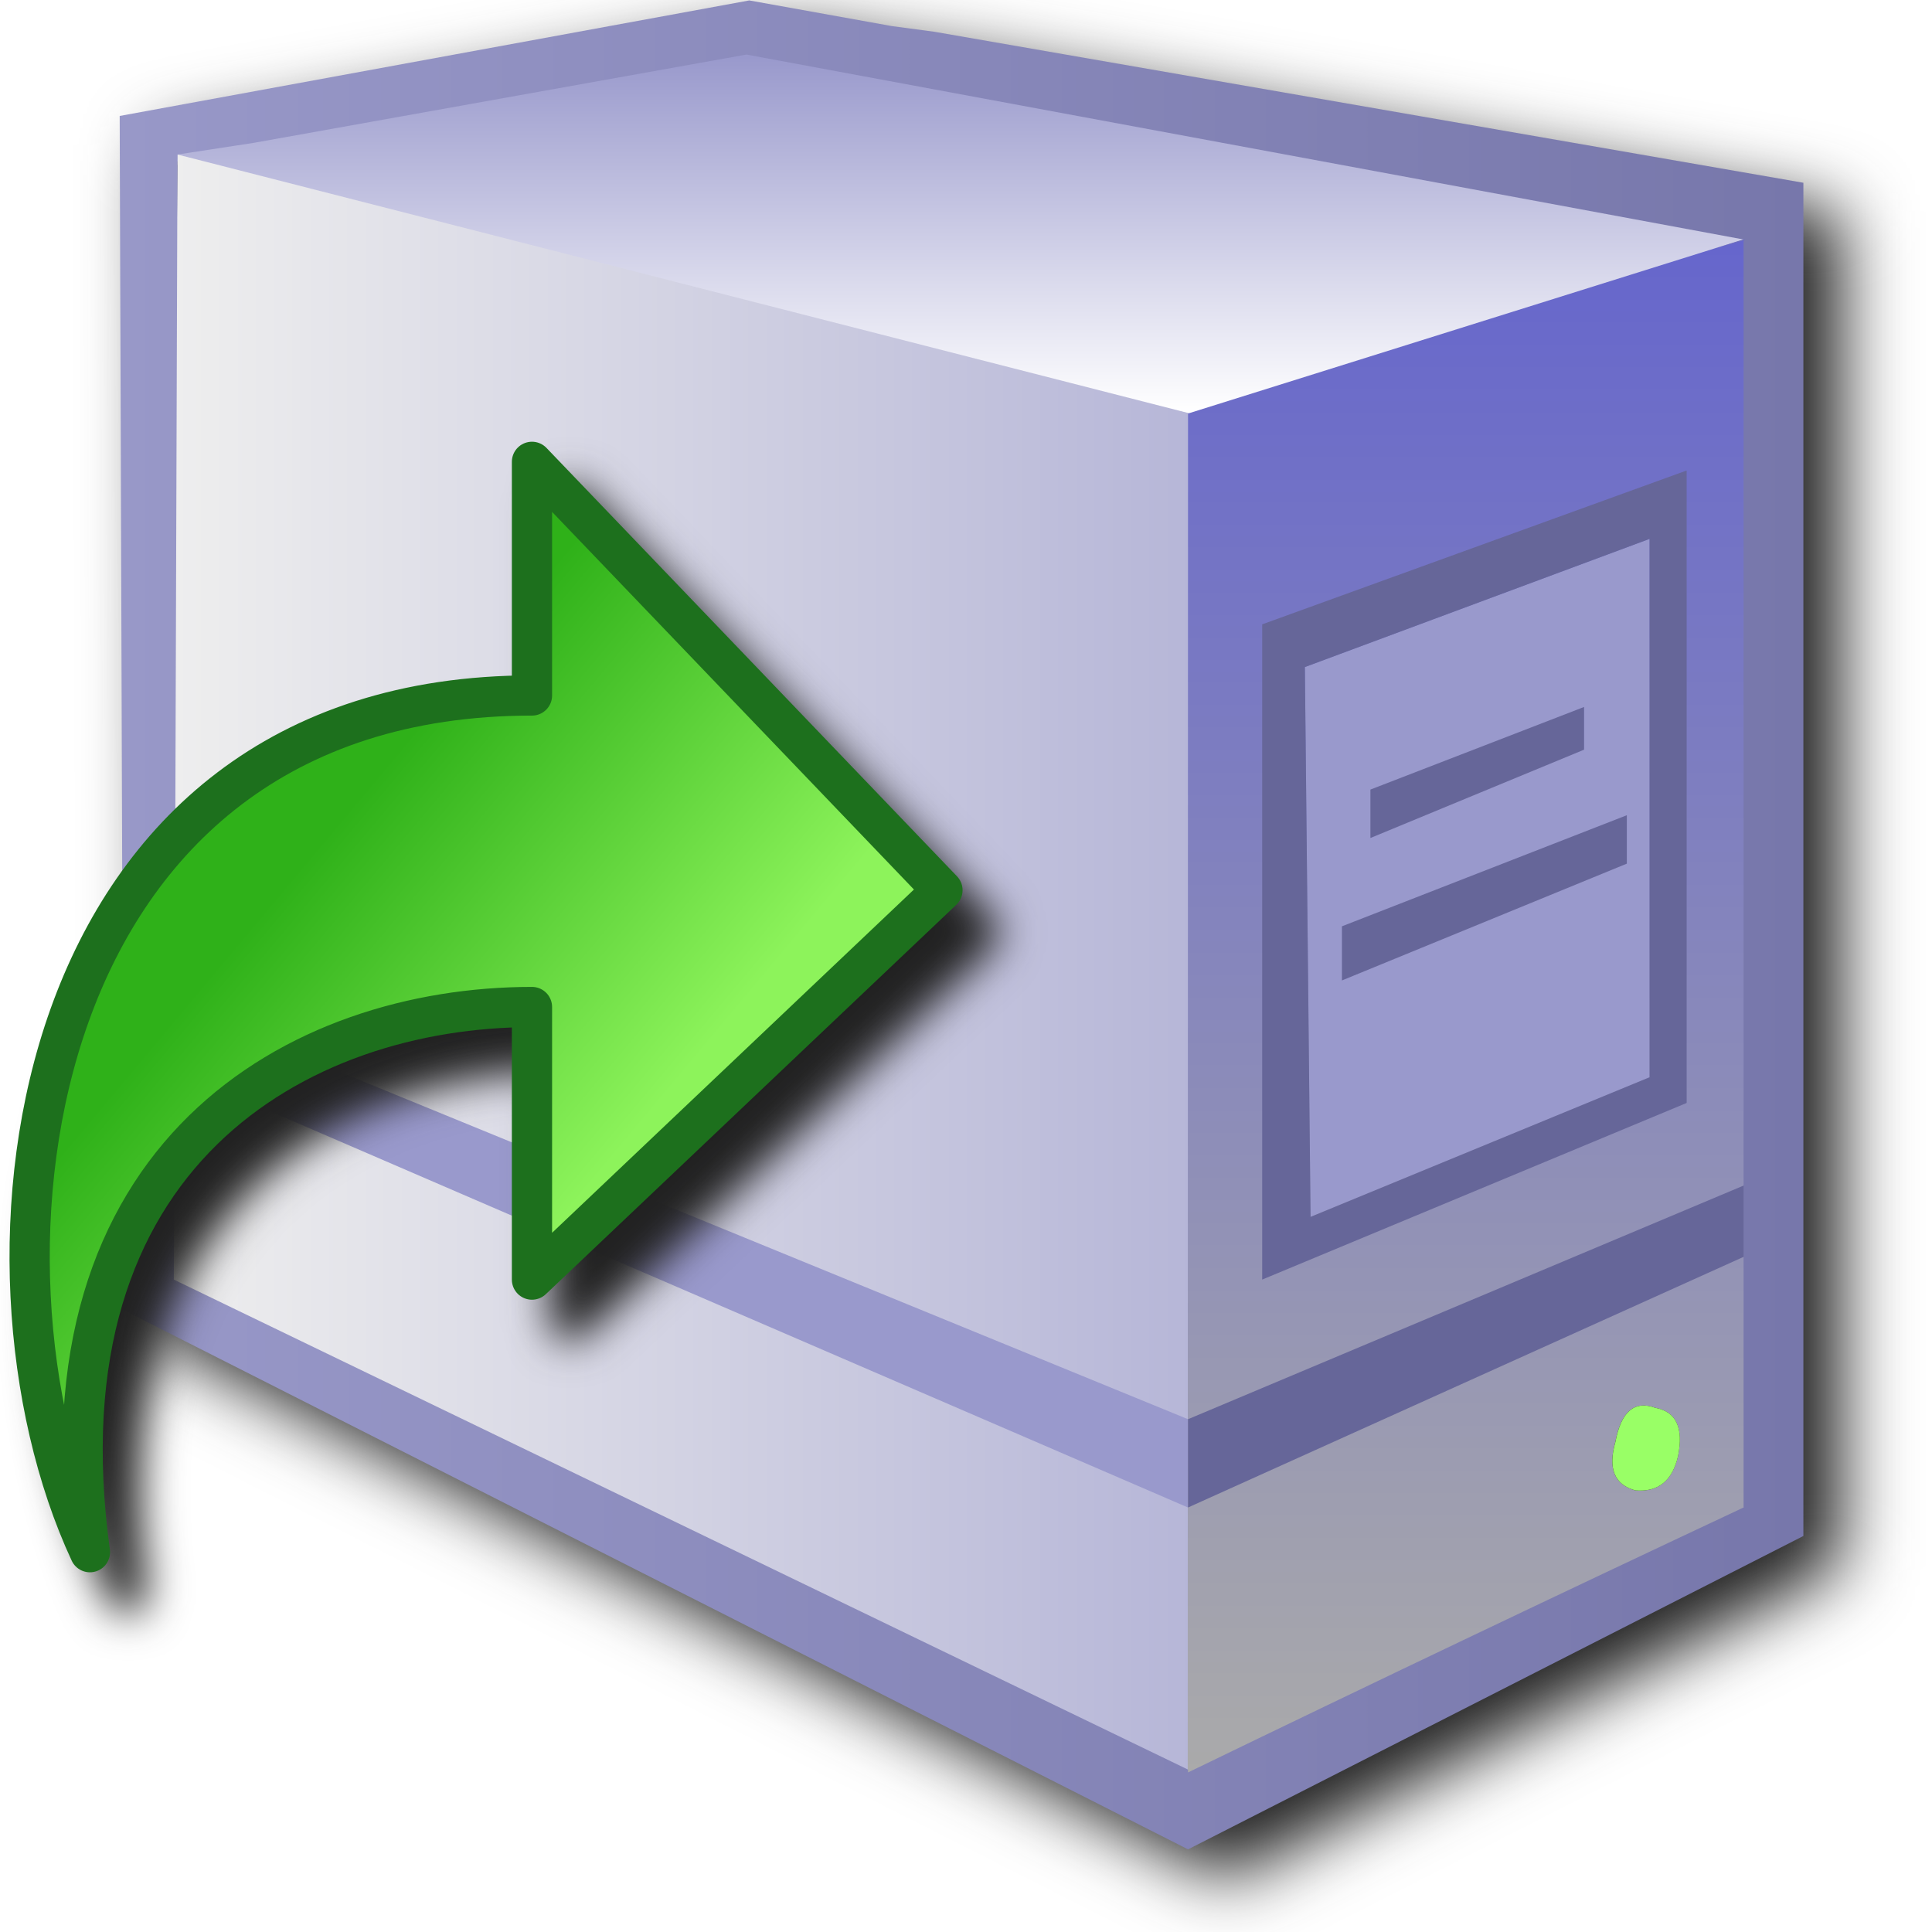
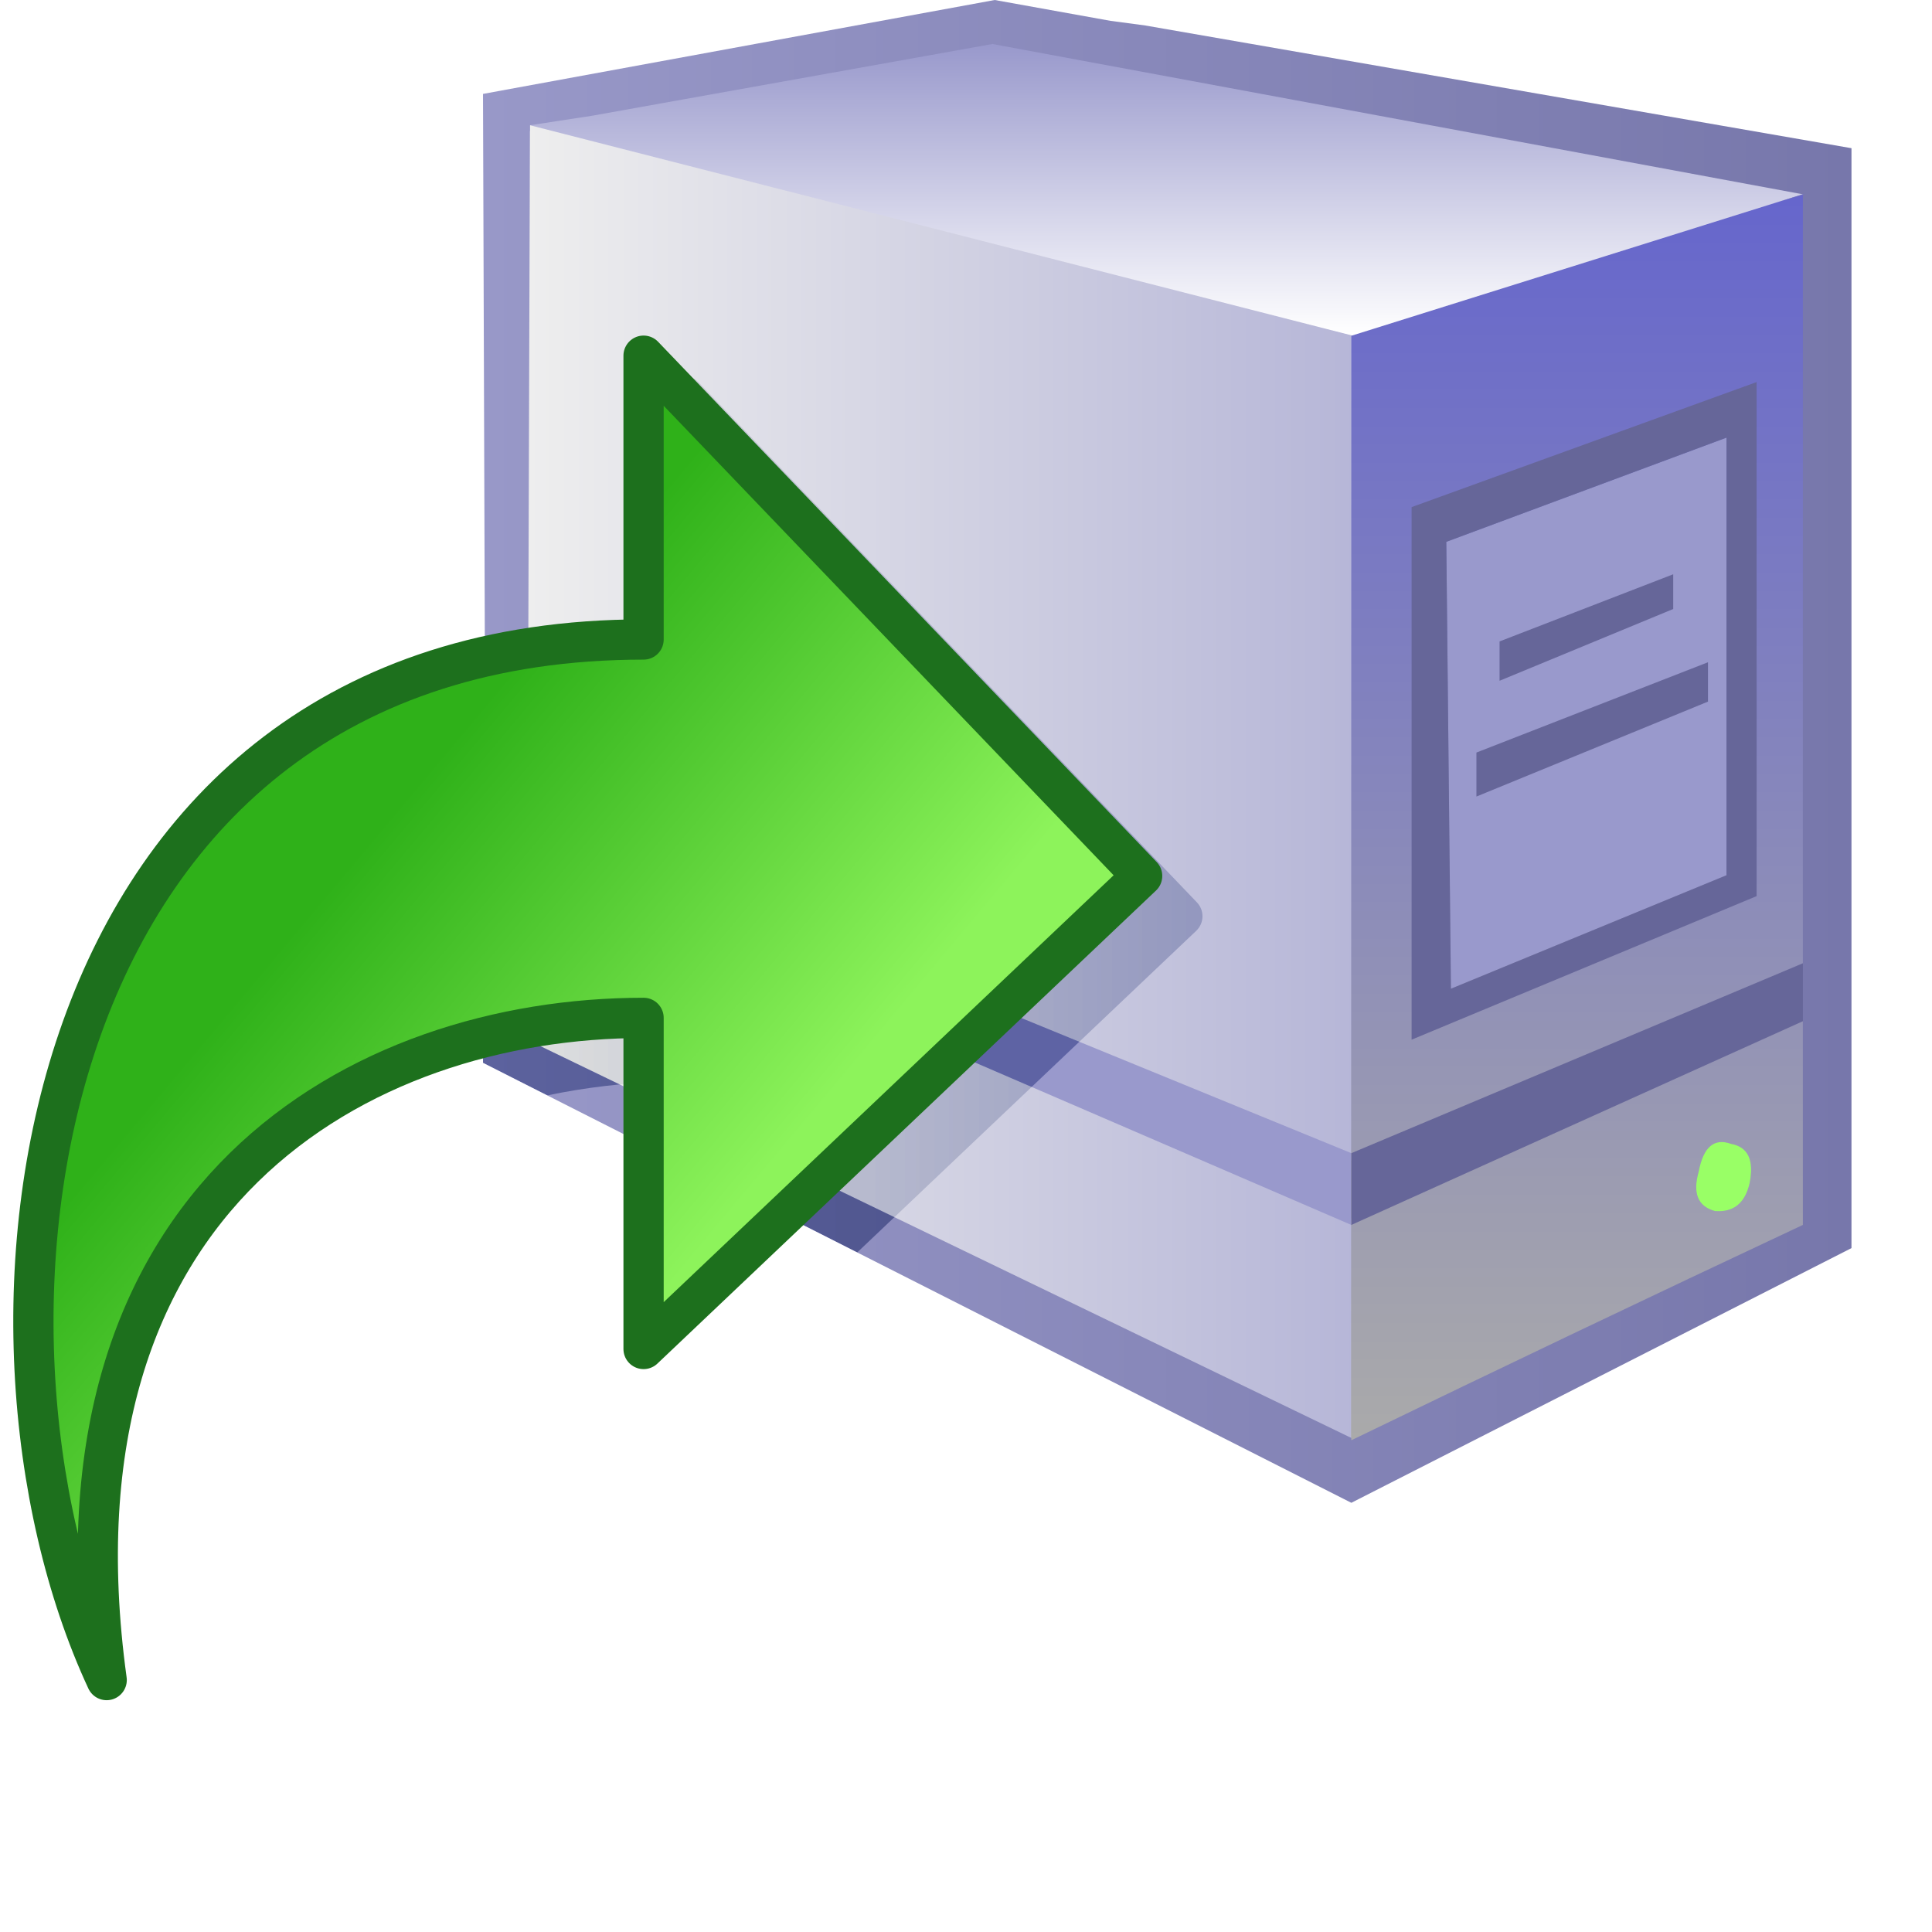
- <svg xmlns="http://www.w3.org/2000/svg" xmlns:xlink="http://www.w3.org/1999/xlink" id="svg8" version="1.1" viewBox="0 0 256 256" height="256" width="256">
+ <svg xmlns="http://www.w3.org/2000/svg" xmlns:xlink="http://www.w3.org/1999/xlink" id="svg8" version="1.1" viewBox="0 0 48 48" height="48" width="48">
  <defs id="defs2">
    <linearGradient x2="819.2" x1="-819.2" spreadMethod="pad" id="gradient3-2-4" gradientUnits="userSpaceOnUse" gradientTransform="matrix(0,0.00550385,0.02404313,0,36.60392,5.938367)">
      <stop id="stop68-6-9" stop-color="#9999cc" offset="0.0" />
      <stop id="stop70-1-5" stop-color="#ffffff" offset="1.0" />
    </linearGradient>
    <linearGradient x2="819.2" x1="-819.2" spreadMethod="pad" id="gradient4-6-0" gradientUnits="userSpaceOnUse" gradientTransform="matrix(-0.02404313,0,0,0.02636056,36.24182,23.39137)">
      <stop id="stop73-0-4" stop-color="#9999cc" offset="0.0" />
      <stop id="stop75-6-8" stop-color="#eeeeee" offset="1.0" />
    </linearGradient>
    <linearGradient x2="819.2" x1="-819.2" spreadMethod="pad" id="gradient12-0-7" gradientUnits="userSpaceOnUse" gradientTransform="matrix(-0.01636673,-0.00173806,-5.7935282e-4,0.00608321,29.43443,31.93682)">
      <stop id="stop117-9-1" stop-color="#9999cc" offset="0.0" />
      <stop id="stop119-3-7" stop-color="#9999cc" offset="1.0" />
    </linearGradient>
    <linearGradient x2="819.2" x1="-819.2" spreadMethod="pad" id="gradient14-1-2" gradientUnits="userSpaceOnUse" gradientTransform="matrix(0,0.02375346,0.0086903,0,49.27726,25.63636)">
      <stop id="stop127-2-7" stop-color="#6666cc" offset="0.0" />
      <stop id="stop129-7-2" stop-color="#aaaaaa" offset="1.0" />
    </linearGradient>
    <linearGradient x2="819.2" x1="-819.2" spreadMethod="pad" id="gradient5-6-2" gradientUnits="userSpaceOnUse" gradientTransform="matrix(-0.02607086,0,0,0.02867795,36.5315,23.46379)">
      <stop style="stop-color:#7777ab;stop-opacity:1" id="stop78-2-6" stop-color="#333366" offset="0.0" />
      <stop style="stop-color:#9898c8;stop-opacity:1" id="stop80-9-1" stop-color="#666699" offset="1.0" />
    </linearGradient>
-     <filter style="color-interpolation-filters:sRGB" id="filter868" x="-0.05" y="-0.046" width="1.101" height="1.092">
-       <feGaussianBlur stdDeviation="4.681" id="feGaussianBlur870" />
-     </filter>
-     <linearGradient gradientTransform="matrix(0,39.00345,31.62553,0,-172.4896,198.4907)" gradientUnits="userSpaceOnUse" y2="8.914" x2="-1.633" y1="7.786" x1="-2.798" id="linearGradient1618-5" xlink:href="#linearGradient1616" />
+     <linearGradient gradientTransform="matrix(0,8.882827,7.202545,0,-29.6421,40.10486)" gradientUnits="userSpaceOnUse" y2="8.914" x2="-1.633" y1="7.786" x1="-2.798" id="linearGradient1618-5" xlink:href="#linearGradient1616" />
    <linearGradient id="linearGradient1616">
      <stop style="stop-color:#2fb119;stop-opacity:1" offset="0" id="stop1612" />
      <stop style="stop-color:#8df35b;stop-opacity:1" offset="1" id="stop1614" />
    </linearGradient>
-     <filter style="color-interpolation-filters:sRGB" id="filter1400" x="-0.052" y="-0.044" width="1.105" height="1.088">
-       <feGaussianBlur stdDeviation="2.761" id="feGaussianBlur1402" />
-     </filter>
+     <linearGradient x2="819.2" x1="-819.2" spreadMethod="pad" id="gradient3-2-4-75" gradientUnits="userSpaceOnUse" gradientTransform="matrix(0,0.00550385,0.02404313,0,36.60392,5.938367)">
+       <stop id="stop68-6-9-3" stop-color="#9999cc" offset="0.0" />
+       <stop id="stop70-1-5-5" stop-color="#ffffff" offset="1.0" />
+     </linearGradient>
+     <linearGradient x2="819.2" x1="-819.2" spreadMethod="pad" id="gradient4-6-0-6" gradientUnits="userSpaceOnUse" gradientTransform="matrix(-0.02404313,0,0,0.02636056,36.24182,23.39137)">
+       <stop id="stop73-0-4-2" stop-color="#9999cc" offset="0.0" />
+       <stop id="stop75-6-8-9" stop-color="#eeeeee" offset="1.0" />
+     </linearGradient>
+     <linearGradient x2="819.2" x1="-819.2" spreadMethod="pad" id="gradient12-0-7-1" gradientUnits="userSpaceOnUse" gradientTransform="matrix(-0.01636673,-0.00173806,-5.7935282e-4,0.00608321,29.43443,31.93682)">
+       <stop id="stop117-9-1-2" stop-color="#9999cc" offset="0.0" />
+       <stop id="stop119-3-7-7" stop-color="#9999cc" offset="1.0" />
+     </linearGradient>
+     <linearGradient x2="819.2" x1="-819.2" spreadMethod="pad" id="gradient14-1-2-0" gradientUnits="userSpaceOnUse" gradientTransform="matrix(0,0.02375346,0.0086903,0,49.27726,25.63636)">
+       <stop id="stop127-2-7-9" stop-color="#6666cc" offset="0.0" />
+       <stop id="stop129-7-2-3" stop-color="#aaaaaa" offset="1.0" />
+     </linearGradient>
+     <linearGradient x2="819.2" x1="-819.2" spreadMethod="pad" id="gradient5-6-2-6" gradientUnits="userSpaceOnUse" gradientTransform="matrix(-0.02607086,0,0,0.02867795,36.5315,23.46379)">
+       <stop style="stop-color:#7777ab;stop-opacity:1" id="stop78-2-6-0" stop-color="#333366" offset="0.0" />
+       <stop style="stop-color:#9898c8;stop-opacity:1" id="stop80-9-1-6" stop-color="#666699" offset="1.0" />
+     </linearGradient>
  </defs>
  <g transform="translate(-12.56771)" id="layer1">
-     <g id="g1031" transform="translate(12.01906)">
-       <path style="fill:#8b8bbc;fill-opacity:1;stroke:none;stroke-width:1px;stroke-linecap:butt;stroke-linejoin:miter;stroke-opacity:1" d="M 97.869,7.302 20.488,22.554 21.253,173.009 157.554,241.896 235.054,204.972 234.553,32.415 Z" id="path1038" />
-       <path d="M 104.835,4 21.402,19.312 21.778,131.976 v 6.037 l -0.377,39.258 141.567,71.725 81.54,-41.528 V 28.16 L 129.371,8.154 123.711,7.4 Z" style="mix-blend-mode:normal;fill:#212121;fill-opacity:1;fill-rule:evenodd;stroke:none;stroke-width:7.55;filter:url(#filter868)" id="path861" />
-       <g id="g876" transform="matrix(5.212689,0,0,5.212689,-62.65803,0.05613033)">
-         <path d="M 42.325,10.501 16.14,3.969 31.221,1.323 56.753,6.085 42.025,11.155" id="path14" style="fill:url(#gradient3-2-4);fill-rule:evenodd;stroke:none;stroke-width:1.448" />
-         <path d="M 42.49,10.529 42.418,36.332 16.462,25.745 16.637,3.917 m -0.406,22.806 26.168,11.421 0.087,6.977 -26.212,-12.564" id="path16" style="fill:url(#gradient4-6-0);fill-rule:evenodd;stroke:none;stroke-width:1.448" />
-         <path d="m 42.325,36.065 v 2.245 L 16.369,27.106 l 0.054,-1.647" id="path32" style="fill:url(#gradient12-0-7);fill-rule:evenodd;stroke:none;stroke-width:1.448" />
-         <path d="M 42.325,10.501 55.723,6.3 56.682,6 56.61,38.284 c -4.731,2.221 -9.61,4.534 -14.293,6.803 m 11.884,-9.312 c -0.531,-0.193 -0.869,0.097 -1.014,0.869 -0.193,0.676 -0.024,1.086 0.507,1.231 0.579,0.048 0.941,-0.241 1.086,-0.869 0.145,-0.724 -0.048,-1.135 -0.579,-1.231" id="path38" style="fill:url(#gradient14-1-2);fill-rule:evenodd;stroke:none;stroke-width:1.448" />
-         <path d="M 45.439,30.923 45.294,16.946 54.057,13.687 v 13.687 l -8.618,3.549" id="path42" style="fill:#9999cc;fill-rule:evenodd;stroke:none;stroke-width:1.448" />
-         <path d="M 42.325,38.31 V 36.065 L 56.521,30.095 v 1.81 l -14.195,6.404 m 3.114,-7.387 8.618,-3.549 V 13.687 l -8.763,3.259 0.145,13.977 m 1.521,-9.632 v -1.231 l 5.431,-2.1 v 1.086 l -5.431,2.245 m 6.518,-0.579 v 1.231 l -7.242,2.969 v -1.376 l 7.242,-2.824 m 1.521,7.314 -10.79,4.49 V 15.86 l 10.79,-3.911 v 16.077" id="path40" style="fill:#666699;fill-rule:evenodd;stroke:none;stroke-width:1.448" />
-         <path d="m 54.202,35.775 q 0.797,0.145 0.579,1.231 -0.217,0.941 -1.086,0.869 -0.797,-0.217 -0.507,-1.231 0.217,-1.159 1.014,-0.869" id="path44" style="fill:#99ff66;fill-rule:evenodd;stroke:none;stroke-width:1.448" />
-         <path d="m 34.793,0.652 1.086,0.145 22.088,3.838 V 39.034 L 42.325,47 15.168,33.24 15.24,25.709 V 24.55 L 15.168,2.937 31.172,4.804161e-8 34.793,0.652 M 18.572,3.621 16.637,3.917 16.544,32.516 42.325,44.972 v 0.072 c 4.683,-2.269 9.39,-4.514 14.122,-6.735 V 6.083 L 55.723,6.3 56.489,6.085 31.1,1.376 18.572,3.621" id="path18" style="fill:url(#gradient5-6-2);fill-rule:evenodd;stroke:none;stroke-width:1.448" />
+     <g id="g1552" transform="matrix(0.152397,0,0,0.152397,22.65243,-0.00853423)">
+       <path style="fill:#8b8bbc;fill-opacity:1;stroke:none;stroke-width:1px;stroke-linecap:butt;stroke-linejoin:miter;stroke-opacity:1" d="M 97.869,7.302 20.488,22.554 21.253,173.009 157.554,241.896 235.054,202.779 234.553,32.415 Z" id="path1038-9" />
+       <g id="g876-2" transform="matrix(5.212689,0,0,5.212681,-66.49766,0.05599975)">
+         <path d="M 42.325,10.501 16.14,3.969 31.221,1.323 56.753,6.085 42.025,11.155" id="path14-0" style="fill:url(#gradient3-2-4-75);fill-rule:evenodd;stroke:none;stroke-width:1.448" />
+         <path d="M 42.49,10.529 42.418,36.332 16.462,25.745 16.637,3.917 m -0.406,22.806 26.168,11.421 0.087,6.977 -26.212,-12.564" id="path16-2" style="fill:url(#gradient4-6-0-6);fill-rule:evenodd;stroke:none;stroke-width:1.448" />
+         <path d="m 42.325,36.065 v 2.245 L 16.369,27.106 l 0.054,-1.647" id="path32-3" style="fill:url(#gradient12-0-7-1);fill-rule:evenodd;stroke:none;stroke-width:1.448" />
+         <path d="M 42.325,10.501 55.723,6.3 56.682,6 56.61,38.284 c -4.731,2.221 -9.61,4.534 -14.293,6.803 m 11.884,-9.312 c -0.531,-0.193 -0.869,0.097 -1.014,0.869 -0.193,0.676 -0.024,1.086 0.507,1.231 0.579,0.048 0.941,-0.241 1.086,-0.869 0.145,-0.724 -0.048,-1.135 -0.579,-1.231" id="path38-7" style="fill:url(#gradient14-1-2-0);fill-rule:evenodd;stroke:none;stroke-width:1.448" />
+         <path d="M 45.439,30.923 45.294,16.946 54.057,13.687 v 13.687 l -8.618,3.549" id="path42-5" style="fill:#9999cc;fill-rule:evenodd;stroke:none;stroke-width:1.448" />
+         <path d="M 42.325,38.31 V 36.065 L 56.521,30.095 v 1.81 l -14.195,6.404 m 3.114,-7.387 8.618,-3.549 V 13.687 l -8.763,3.259 0.145,13.977 m 1.521,-9.632 v -1.231 l 5.431,-2.1 v 1.086 l -5.431,2.245 m 6.518,-0.579 v 1.231 l -7.242,2.969 v -1.376 l 7.242,-2.824 m 1.521,7.314 -10.79,4.49 V 15.86 l 10.79,-3.911 v 16.077" id="path40-9" style="fill:#666699;fill-rule:evenodd;stroke:none;stroke-width:1.448" />
+         <path d="m 54.202,35.775 q 0.797,0.145 0.579,1.231 -0.217,0.941 -1.086,0.869 -0.797,-0.217 -0.507,-1.231 0.217,-1.159 1.014,-0.869" id="path44-2" style="fill:#99ff66;fill-rule:evenodd;stroke:none;stroke-width:1.448" />
+         <path d="m 34.793,0.652 1.086,0.145 22.088,3.838 V 39.034 L 42.325,47 15.168,33.24 15.24,25.709 V 24.55 L 15.168,2.937 31.172,4.804161e-8 34.793,0.652 M 18.572,3.621 16.637,3.917 16.544,32.516 42.325,44.972 v 0.072 c 4.683,-2.269 9.39,-4.514 14.122,-6.735 V 6.083 L 55.723,6.3 56.489,6.085 31.1,1.376 18.572,3.621" id="path18-2" style="fill:url(#gradient5-6-2-6);fill-rule:evenodd;stroke:none;stroke-width:1.448" />
      </g>
    </g>
-     <path d="m 88.012,64.073 a 2.665,2.665 0 0 0 -2.619,2.664 v 28.486 c -33.002,1.028 -52.61,20.23 -61.104,43.93 -8.73,24.357 -6.504,53.223 2.779,73.182 a 2.665,2.665 0 0 0 5.057,-1.486 c -3.553,-25.793 3.134,-42.813 14.201,-53.658 10.411,-10.203 24.983,-14.806 39.066,-15.336 v 33.238 a 2.665,2.665 0 0 0 4.5,1.934 L 144.281,125.429 a 2.665,2.665 0 0 0 0.09,-3.777 L 89.982,64.894 a 2.665,2.665 0 0 0 -1.971,-0.82 z" style="color:#000000;font-style:normal;font-variant:normal;font-weight:normal;font-stretch:normal;font-size:medium;line-height:normal;font-family:sans-serif;font-variant-ligatures:normal;font-variant-position:normal;font-variant-caps:normal;font-variant-numeric:normal;font-variant-alternates:normal;font-variant-east-asian:normal;font-feature-settings:normal;font-variation-settings:normal;text-indent:0;text-align:start;text-decoration:none;text-decoration-line:none;text-decoration-style:solid;text-decoration-color:#000000;letter-spacing:normal;word-spacing:normal;text-transform:none;writing-mode:lr-tb;direction:ltr;text-orientation:mixed;dominant-baseline:auto;baseline-shift:baseline;text-anchor:start;white-space:normal;shape-padding:0;shape-margin:0;inline-size:0;clip-rule:nonzero;display:inline;overflow:visible;visibility:visible;isolation:auto;mix-blend-mode:normal;color-interpolation:sRGB;color-interpolation-filters:linearRGB;solid-color:#000000;solid-opacity:1;vector-effect:none;fill:#212121;fill-opacity:1;fill-rule:nonzero;stroke:none;stroke-width:5.33;stroke-linecap:butt;stroke-linejoin:round;stroke-miterlimit:5.8;stroke-dasharray:none;stroke-dashoffset:0;stroke-opacity:1;filter:url(#filter1400);color-rendering:auto;image-rendering:auto;shape-rendering:auto;text-rendering:auto;enable-background:accumulate;stop-color:#000000" id="path1230" />
-     <path id="path1610-9" d="m 24.484,205.672 c -7.275,-52.816 27.687,-72.238 58.573,-72.238 v 36.119 L 137.447,117.955 83.057,61.196 v 30.959 c -67.402,0 -76.435,75.115 -58.573,113.516 z" style="fill:url(#linearGradient1618-5);fill-opacity:1;stroke:#1d701d;stroke-width:5.33;stroke-linecap:butt;stroke-linejoin:round;stroke-miterlimit:5.8;stroke-dasharray:none;stroke-opacity:1" />
+     <path id="path874" style="color:#000000;mix-blend-mode:soft-light;fill:#041002;fill-opacity:1;stroke-linejoin:round;stroke-miterlimit:5.8;-inkscape-stroke:none" d="M 17.096 9.348 A 0.5 0.5 0 0 0 16.803 9.373 A 0.5 0.5 0 0 0 16.488 9.836 L 16.488 16.461 C 14.868 16.505 13.391 16.74 12.049 17.135 L 12.057 19.502 L 12.057 20.424 L 12 26.406 L 13.596 27.215 C 14.553 27.015 15.526 26.903 16.488 26.873 L 16.488 28.68 L 21.297 31.117 L 29.721 23.125 A 0.5 0.5 0 0 0 29.736 22.418 L 17.35 9.49 A 0.5 0.5 0 0 0 17.096 9.348 z " transform="translate(12.56771)" />
+     <path id="path1610-9" d="M 15.218,41.74 C 13.561,29.712 21.523,25.289 28.557,25.289 v 8.226 L 40.944,21.763 28.557,8.837 v 7.051 c -15.35,0 -17.408,17.107 -13.34,25.853 z" style="fill:url(#linearGradient1618-5);fill-opacity:1;stroke:#1d701d;stroke-width:1;stroke-linecap:butt;stroke-linejoin:round;stroke-miterlimit:5.8;stroke-dasharray:none;stroke-opacity:1" />
  </g>
</svg>
